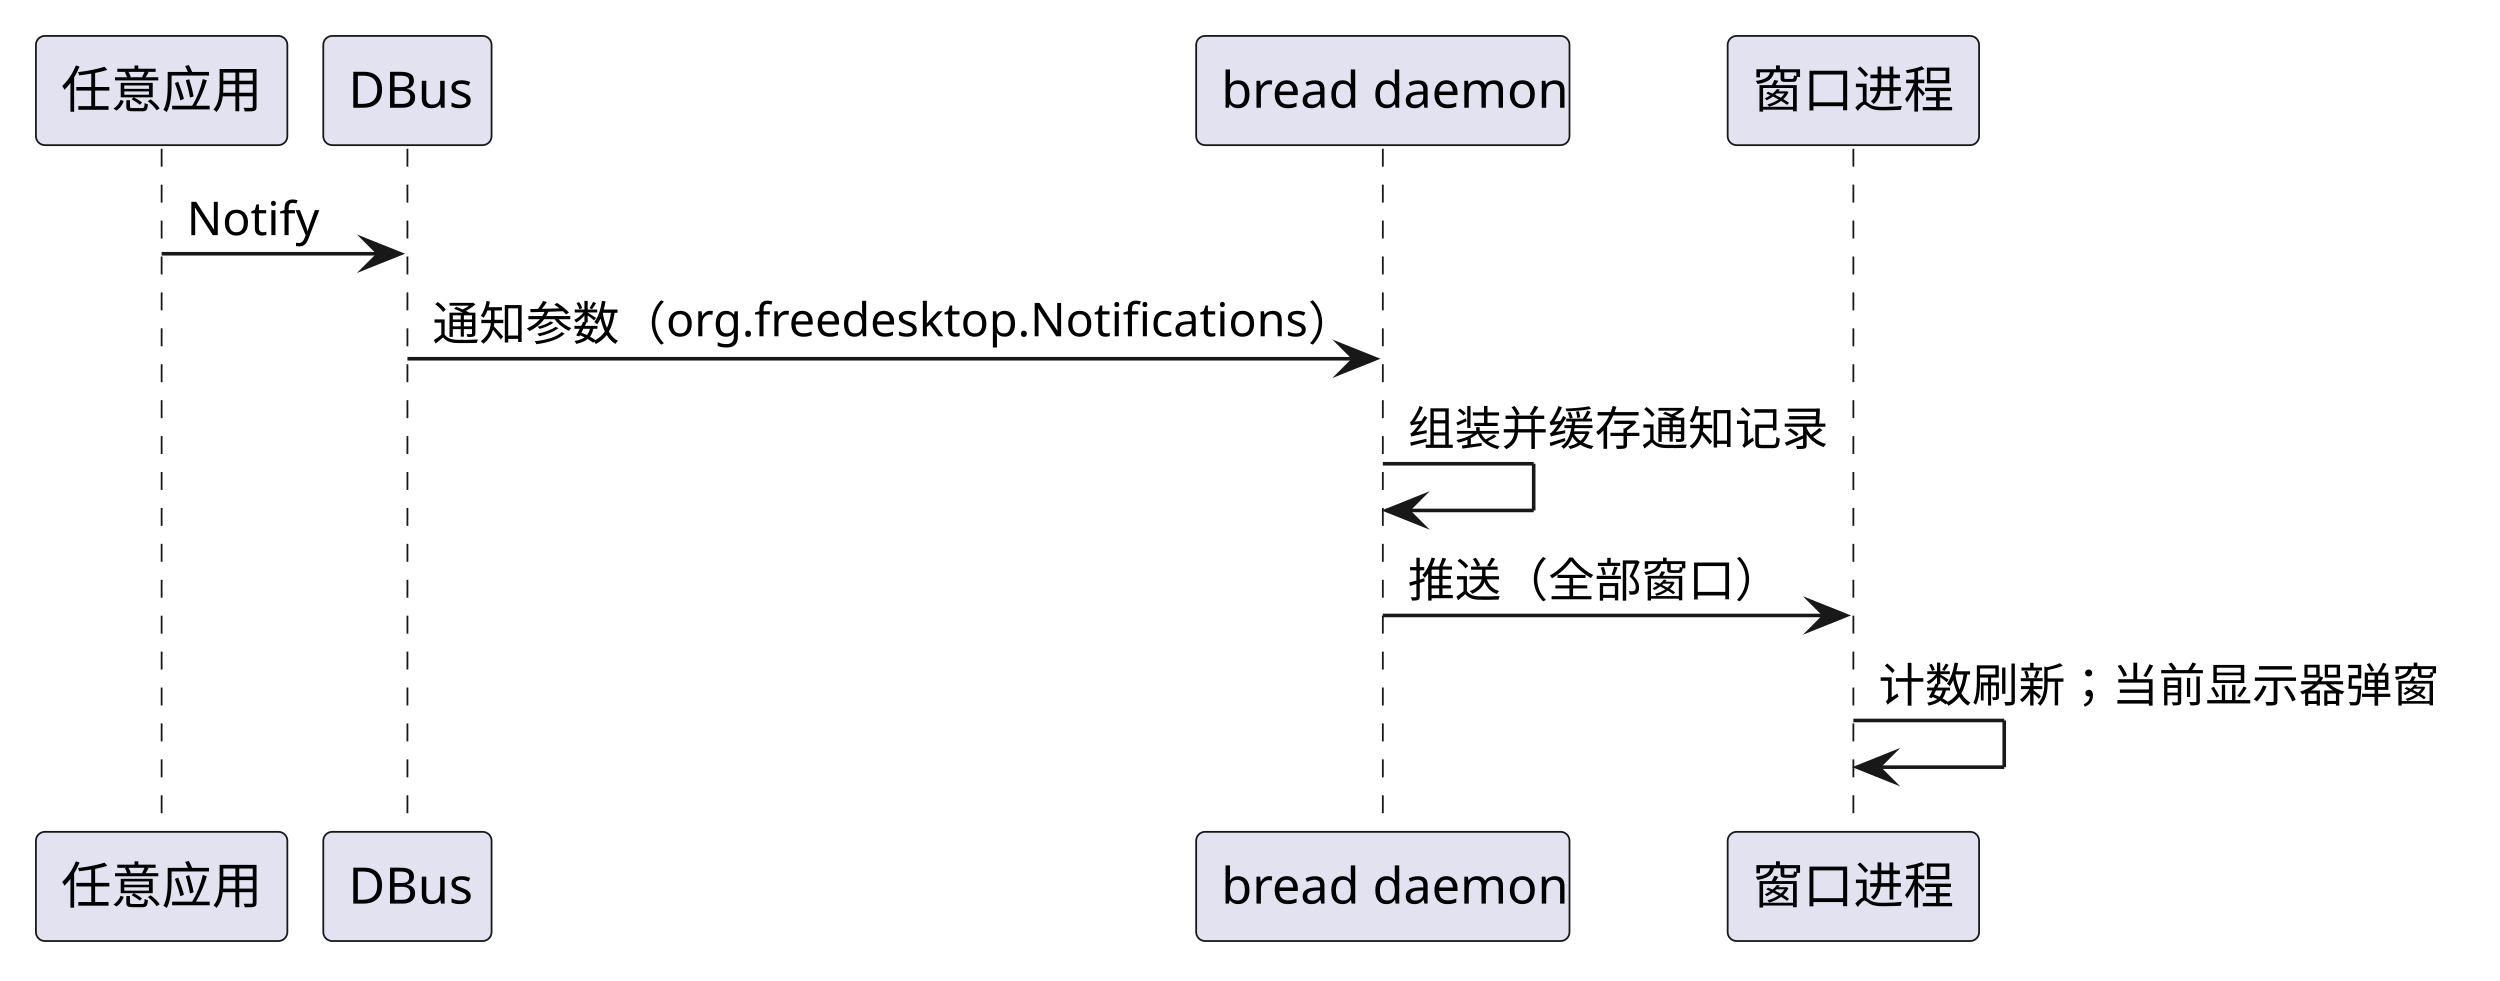
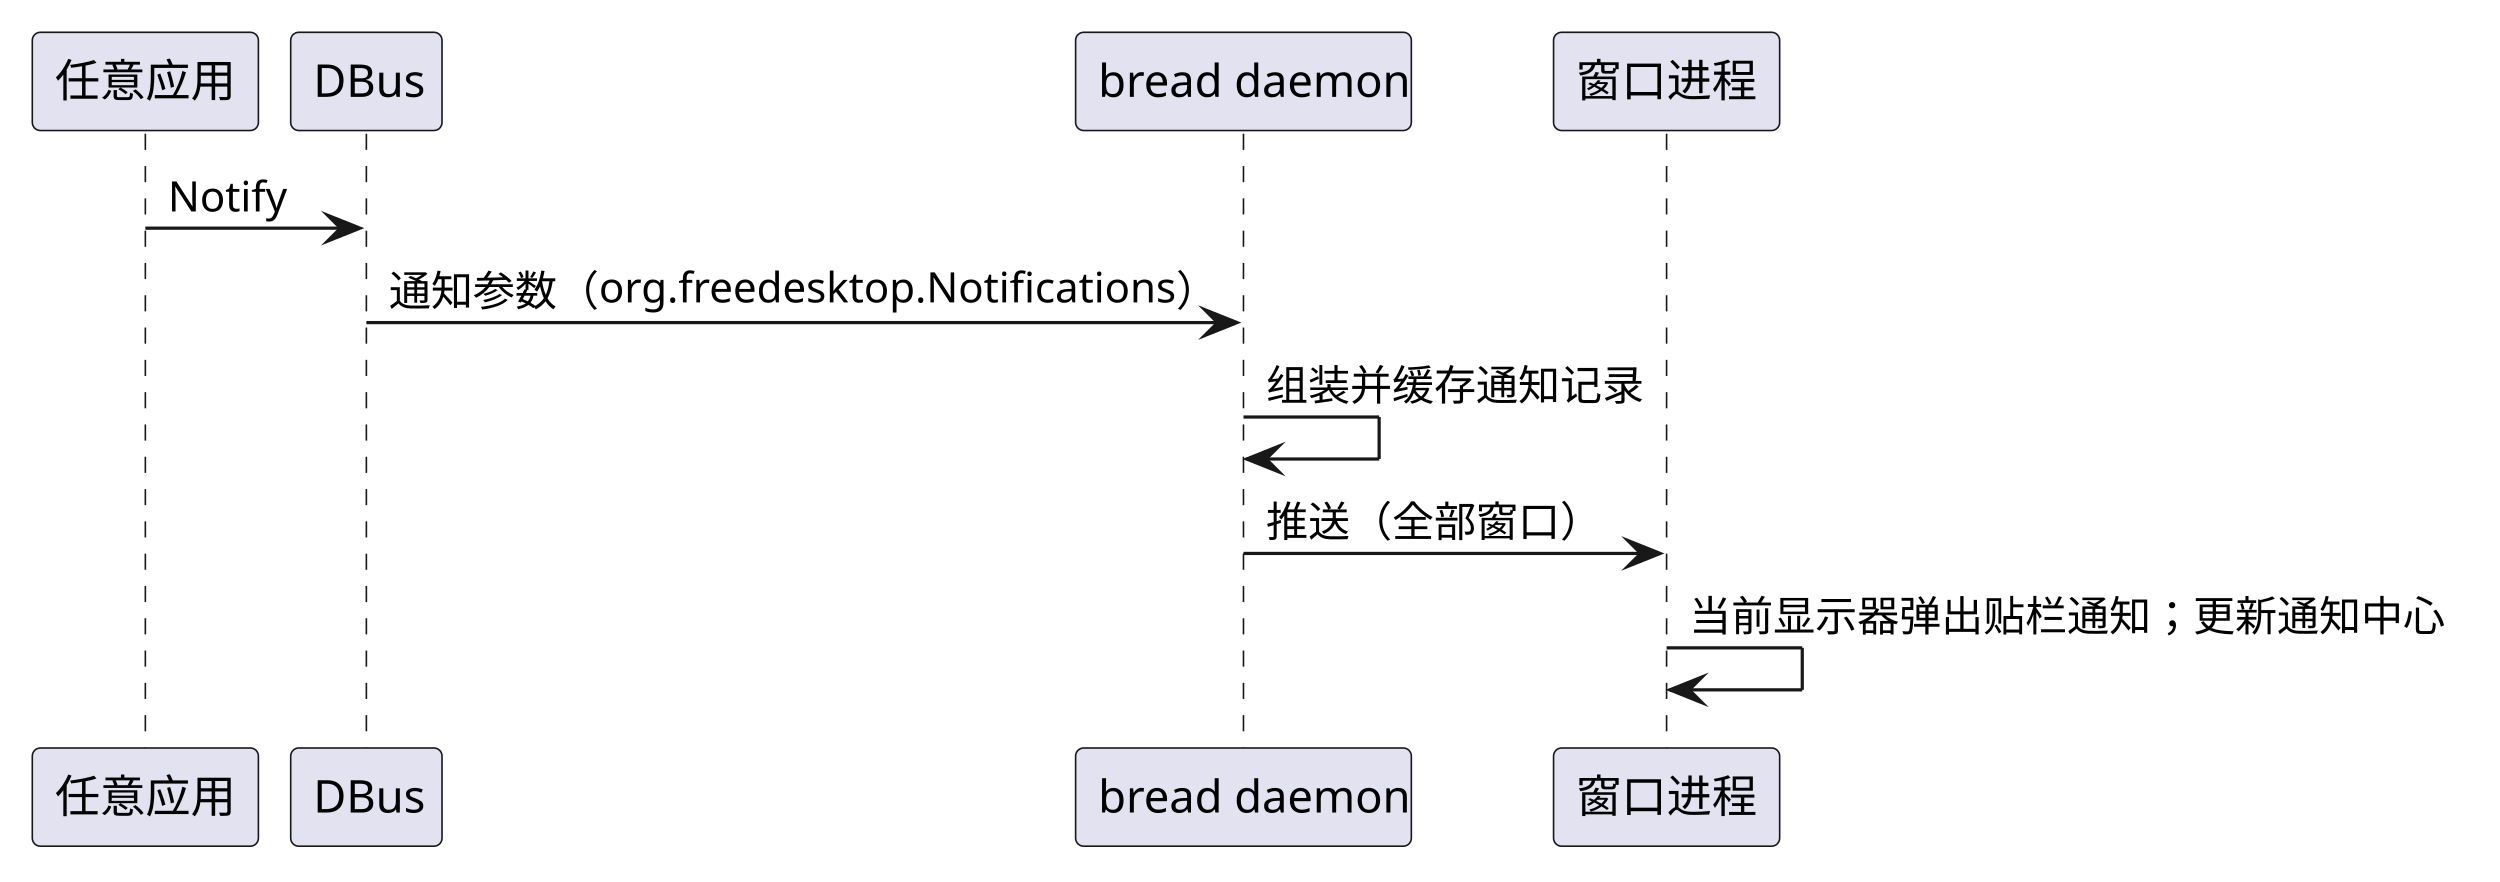
- <svg xmlns="http://www.w3.org/2000/svg" version="1.1" data-diagram-type="SEQUENCE" style="width:696px;height:273px;background:#FFFFFF;" width="696px" height="273px" viewBox="0 0 696 273" zoomAndPan="magnify" preserveAspectRatio="none" contentStyleType="text/css">
+ <svg xmlns="http://www.w3.org/2000/svg" version="1.1" data-diagram-type="SEQUENCE" style="width:774px;height:273px;background:#FFFFFF;" width="774px" height="273px" viewBox="0 0 774 273" zoomAndPan="magnify" preserveAspectRatio="none" contentStyleType="text/css">
  <defs />
  <g font-family="sans-serif" lengthAdjust="spacing">
    <g>
      <rect x="41.5" y="41.406" width="8" height="190.172" fill="#000" fill-opacity="0" />
      <line x1="45" y1="41.406" x2="45" y2="231.578" style="stroke:#181818;stroke-width:0.5;stroke-dasharray:5,5;" />
    </g>
    <g>
      <rect x="109.927" y="41.406" width="8" height="190.172" fill="#000" fill-opacity="0" />
      <line x1="113.427" y1="41.406" x2="113.427" y2="231.578" style="stroke:#181818;stroke-width:0.5;stroke-dasharray:5,5;" />
    </g>
    <g>
      <rect x="381.479" y="41.406" width="8" height="190.172" fill="#000" fill-opacity="0" />
      <line x1="384.979" y1="41.406" x2="384.979" y2="231.578" style="stroke:#181818;stroke-width:0.5;stroke-dasharray:5,5;" />
    </g>
    <g>
      <rect x="512.479" y="41.406" width="8" height="190.172" fill="#000" fill-opacity="0" />
      <line x1="515.979" y1="41.406" x2="515.979" y2="231.578" style="stroke:#181818;stroke-width:0.5;stroke-dasharray:5,5;" />
    </g>
    <rect x="10" y="10" width="70" height="30.406" fill="#E2E2F0" style="stroke:#181818;stroke-width:0.5;" rx="2.5" ry="2.5" />
    <text x="17" y="29.988" fill="#000" font-size="14" textLength="56">任意应用</text>
    <rect x="90" y="10" width="46.854" height="30.406" fill="#E2E2F0" style="stroke:#181818;stroke-width:0.5;" rx="2.5" ry="2.5" />
    <text x="97" y="29.988" fill="#000" font-size="14" textLength="32.854">DBus</text>
    <rect x="333.009" y="10" width="103.94" height="30.406" fill="#E2E2F0" style="stroke:#181818;stroke-width:0.5;" rx="2.5" ry="2.5" />
    <text x="340.009" y="29.988" fill="#000" font-size="14" textLength="89.94">bread daemon</text>
    <rect x="480.979" y="10" width="70" height="30.406" fill="#E2E2F0" style="stroke:#181818;stroke-width:0.5;" rx="2.5" ry="2.5" />
    <text x="487.979" y="29.988" fill="#000" font-size="14" textLength="56">窗口进程</text>
    <rect x="10" y="231.578" width="70" height="30.406" fill="#E2E2F0" style="stroke:#181818;stroke-width:0.5;" rx="2.5" ry="2.5" />
    <text x="17" y="251.566" fill="#000" font-size="14" textLength="56">任意应用</text>
    <rect x="90" y="231.578" width="46.854" height="30.406" fill="#E2E2F0" style="stroke:#181818;stroke-width:0.5;" rx="2.5" ry="2.5" />
    <text x="97" y="251.566" fill="#000" font-size="14" textLength="32.854">DBus</text>
    <rect x="333.009" y="231.578" width="103.94" height="30.406" fill="#E2E2F0" style="stroke:#181818;stroke-width:0.5;" rx="2.5" ry="2.5" />
    <text x="340.009" y="251.566" fill="#000" font-size="14" textLength="89.94">bread daemon</text>
    <rect x="480.979" y="231.578" width="70" height="30.406" fill="#E2E2F0" style="stroke:#181818;stroke-width:0.5;" rx="2.5" ry="2.5" />
    <text x="487.979" y="251.566" fill="#000" font-size="14" textLength="56">窗口进程</text>
    <polygon points="101.427,66.641,111.427,70.641,101.427,74.641,105.427,70.641" fill="#181818" style="stroke:#181818;stroke-width:1;stroke-linejoin:miter;stroke-miterlimit:10;" />
    <line x1="45" y1="70.641" x2="107.427" y2="70.641" style="stroke:#181818;stroke-width:1;" />
    <text x="52" y="65.467" fill="#000" font-size="13" textLength="34.772">Notify</text>
    <polygon points="372.979,95.875,382.979,99.875,372.979,103.875,376.979,99.875" fill="#181818" style="stroke:#181818;stroke-width:1;stroke-linejoin:miter;stroke-miterlimit:10;" />
    <line x1="113.427" y1="99.875" x2="378.979" y2="99.875" style="stroke:#181818;stroke-width:1;" />
    <text x="120.427" y="94.701" fill="#000" font-size="13" textLength="247.552">通知参数（org.freedesktop.Notifications）</text>
    <line x1="384.979" y1="129.109" x2="426.979" y2="129.109" style="stroke:#181818;stroke-width:1;" />
    <line x1="426.979" y1="129.109" x2="426.979" y2="142.109" style="stroke:#181818;stroke-width:1;" />
    <line x1="385.979" y1="142.109" x2="426.979" y2="142.109" style="stroke:#181818;stroke-width:1;" />
    <polygon points="395.979,138.109,385.979,142.109,395.979,146.109,391.979,142.109" fill="#181818" style="stroke:#181818;stroke-width:1;stroke-linejoin:miter;stroke-miterlimit:10;" />
    <text x="391.979" y="123.936" fill="#000" font-size="13" textLength="117">组装并缓存通知记录</text>
    <polygon points="503.979,167.344,513.979,171.344,503.979,175.344,507.979,171.344" fill="#181818" style="stroke:#181818;stroke-width:1;stroke-linejoin:miter;stroke-miterlimit:10;" />
    <line x1="384.979" y1="171.344" x2="509.979" y2="171.344" style="stroke:#181818;stroke-width:1;" />
    <text x="391.979" y="166.17" fill="#000" font-size="13" textLength="104">推送（全部窗口）</text>
    <line x1="515.979" y1="200.578" x2="557.979" y2="200.578" style="stroke:#181818;stroke-width:1;" />
    <line x1="557.979" y1="200.578" x2="557.979" y2="213.578" style="stroke:#181818;stroke-width:1;" />
    <line x1="516.979" y1="213.578" x2="557.979" y2="213.578" style="stroke:#181818;stroke-width:1;" />
    <polygon points="526.979,209.578,516.979,213.578,526.979,217.578,522.979,213.578" fill="#181818" style="stroke:#181818;stroke-width:1;stroke-linejoin:miter;stroke-miterlimit:10;" />
-     <text x="522.979" y="195.404" fill="#000" font-size="13" textLength="156">计数刷新；当前显示器弹窗</text>
+     <text x="522.979" y="195.404" fill="#000" font-size="13" textLength="234">当前显示器弹出贴栏通知；更新通知中心</text>
  </g>
</svg>
